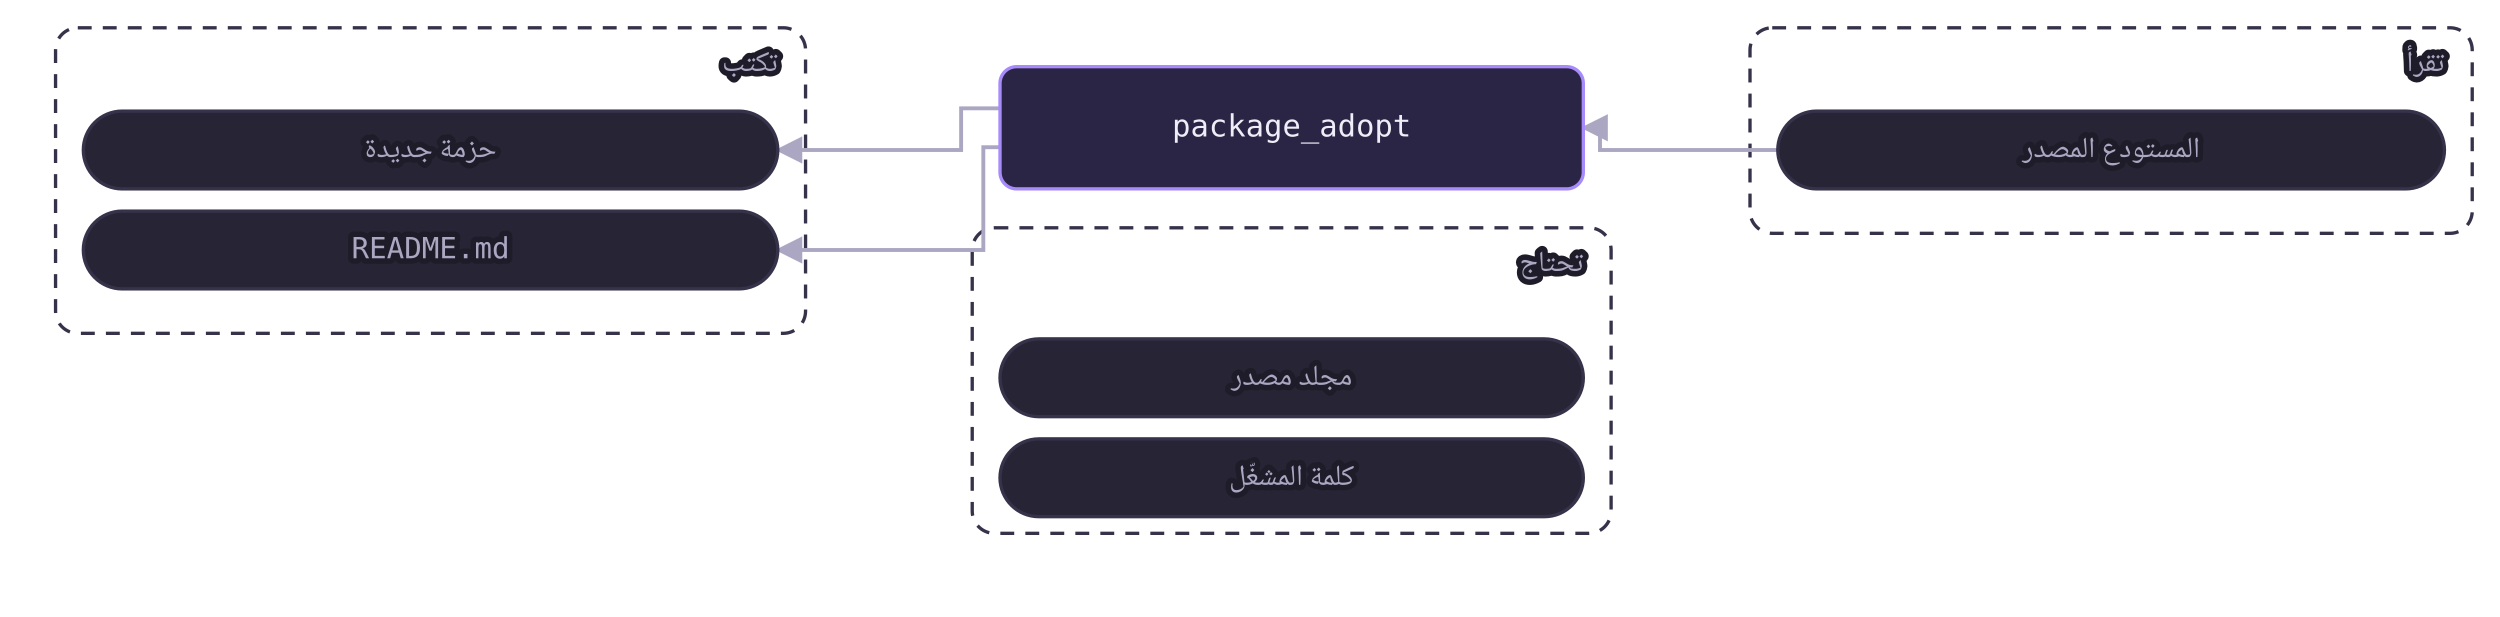
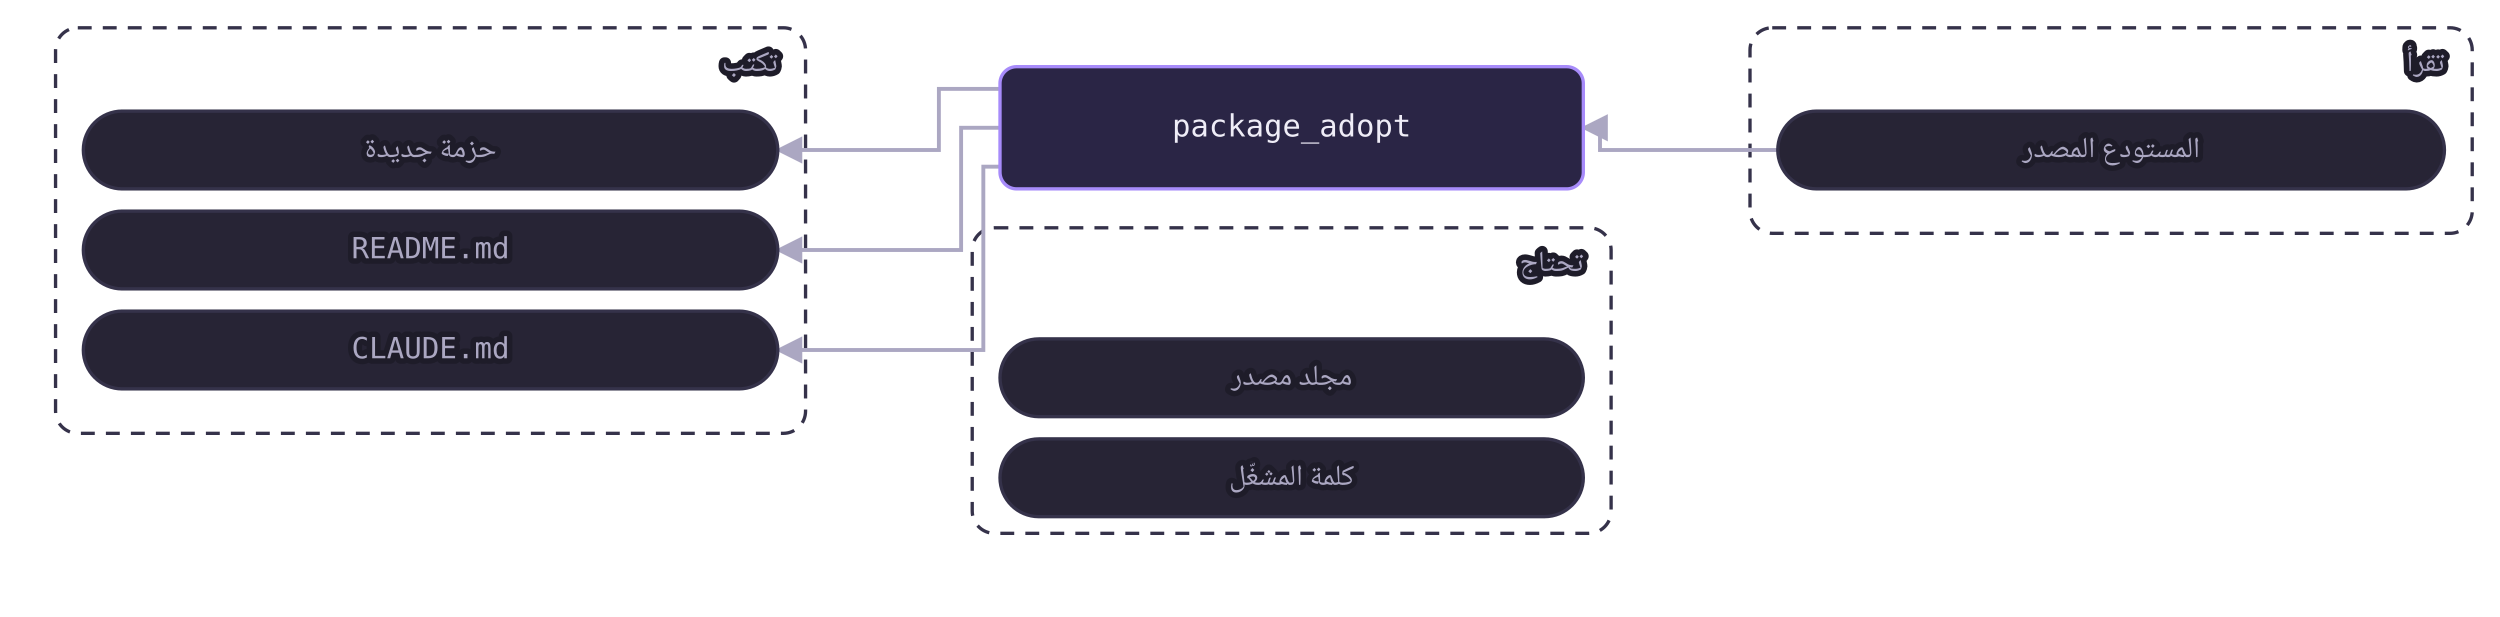
<svg xmlns="http://www.w3.org/2000/svg" class="dia" lang="ar" viewBox="0 0 900 222" width="900" height="222" role="img" aria-label="ما تحتاجه الأداة قبل أن تعمل، وما تقرأه، وما تكتبه. كل ادّعاء مثبَّت بسطر من الخادم.">
  <style>svg{font-family:"Noto Naskh Arabic", "Segoe UI", Tahoma, serif;color:#efedf7;direction:rtl}text{fill:currentColor}.box{fill:#272435;stroke:#35324a;stroke-width:1.2}.box.acc{fill:#2a2545;stroke:#a78bfa}.box.good{fill:#23322e;stroke:#3fb950}.box.bad{fill:#38222d;stroke:#f85149}.box.warn{fill:#3a312c;stroke:#e3b341}.box.frame{fill:none;stroke:#35324a;stroke-dasharray:5 4}.frame .lbl{fill:#aba7c2}.edge{fill:none;stroke:#aba7c2;stroke-width:1.4}.edge.acc{stroke:#a78bfa;stroke-width:1.8}.edge.loop{stroke-dasharray:4 3}.lbl{font-size:12px}.lbl.small{font-size:10.5px;fill:#aba7c2;paint-order:stroke fill;stroke:#1e1c29;stroke-width:4px;stroke-linejoin:round}.lbl.strong{font-weight:600;font-size:13px}.num{font-family:Consolas, Menlo, monospace;font-size:11px;direction:ltr;unicode-bidi:isolate}.arrow{fill:#aba7c2}.arrow.acc{fill:#a78bfa}</style>
  <defs>
    <marker id="ar-fx-package_adopt-ar" viewBox="0 0 10 10" refX="9" refY="5" markerWidth="7" markerHeight="7" orient="auto-start-reverse">
      <path d="M0 0L10 5L0 10z" class="arrow" />
    </marker>
    <marker id="ara-fx-package_adopt-ar" viewBox="0 0 10 10" refX="9" refY="5" markerWidth="7" markerHeight="7" orient="auto-start-reverse">
      <path d="M0 0L10 5L0 10z" class="arrow acc" />
    </marker>
  </defs>
  <g class="frame">
    <rect class="box frame" x="630.0" y="10" width="260" height="74" rx="8" />
    <text class="lbl small" x="880.0" y="23.0" text-anchor="start" dominant-baseline="middle">تقرأ</text>
  </g>
  <g class="frame">
-     <rect class="box frame" x="20.0" y="10" width="270" height="110" rx="8" />
+     <rect class="box frame" x="20.0" y="10" width="270" height="146" rx="8" />
    <text class="lbl small" x="280.0" y="23.0" text-anchor="start" dominant-baseline="middle">تكتب</text>
  </g>
  <g class="frame">
    <rect class="box frame" x="350.0" y="82" width="230" height="110" rx="8" />
    <text class="lbl small" x="570.0" y="95.0" text-anchor="start" dominant-baseline="middle">تحتاج</text>
  </g>
  <path class="edge  draw" marker-end="url(#ar-fx-package_adopt-ar)" d="M640.0 54.0 L576.0 54.0 L576.0 46.0 L570.0 46.0" />
-   <path class="edge  draw" marker-end="url(#ar-fx-package_adopt-ar)" d="M360.0 39.0 L346.0 39.0 L346.0 54.0 L280.0 54.0" />
-   <path class="edge  draw" marker-end="url(#ar-fx-package_adopt-ar)" d="M360.0 53.0 L354.0 53.0 L354.0 90.0 L280.0 90.0" />
+   <path class="edge  draw" marker-end="url(#ar-fx-package_adopt-ar)" d="M360.0 32.0 L338.0 32.0 L338.0 54.0 L280.0 54.0" />
+   <path class="edge  draw" marker-end="url(#ar-fx-package_adopt-ar)" d="M360.0 46.0 L346.0 46.0 L346.0 90.0 L280.0 90.0" />
+   <path class="edge  draw" marker-end="url(#ar-fx-package_adopt-ar)" d="M360.0 60.0 L354.0 60.0 L354.0 126.0 L280.0 126.0" />
  <g data-key="l0">
    <rect class="box pill" x="640.0" y="40" width="240" height="28" rx="14.0" />
    <text class="lbl small" x="760.0" y="54.0" text-anchor="middle" dominant-baseline="middle">المستودع المصدر</text>
  </g>
  <g data-key="r0">
    <rect class="box pill" x="30.0" y="40" width="250" height="28" rx="14.0" />
    <text class="lbl small" x="155.0" y="54.0" text-anchor="middle" dominant-baseline="middle">حزمة جديدة</text>
  </g>
  <g data-key="r1">
    <rect class="box pill" x="30.0" y="76" width="250" height="28" rx="14.0" />
    <text class="lbl num small" x="155.0" y="90.0" text-anchor="middle" dominant-baseline="middle" style="direction:ltr;unicode-bidi:isolate">⁦README.md⁩</text>
+   </g>
+   <g data-key="r2">
+     <rect class="box pill" x="30.0" y="112" width="250" height="28" rx="14.0" />
+     <text class="lbl num small" x="155.0" y="126.0" text-anchor="middle" dominant-baseline="middle" style="direction:ltr;unicode-bidi:isolate">⁦CLAUDE.md⁩</text>
  </g>
  <g data-key="hub">
    <rect class="box acc strong" x="360.0" y="24" width="210" height="44" rx="6" />
    <text class="lbl num" x="465.0" y="46.0" text-anchor="middle" dominant-baseline="middle" style="direction:ltr;unicode-bidi:isolate">⁦package_adopt⁩</text>
  </g>
  <g data-key="b0">
    <rect class="box pill" x="360.0" y="122" width="210" height="28" rx="14.0" />
    <text class="lbl small" x="465.0" y="136.0" text-anchor="middle" dominant-baseline="middle">مجلد مصدر</text>
  </g>
  <g data-key="b1">
    <rect class="box pill" x="360.0" y="158" width="210" height="28" rx="14.0" />
    <text class="lbl small" x="465.0" y="172.0" text-anchor="middle" dominant-baseline="middle">كلمة المشغّل</text>
  </g>
</svg>
